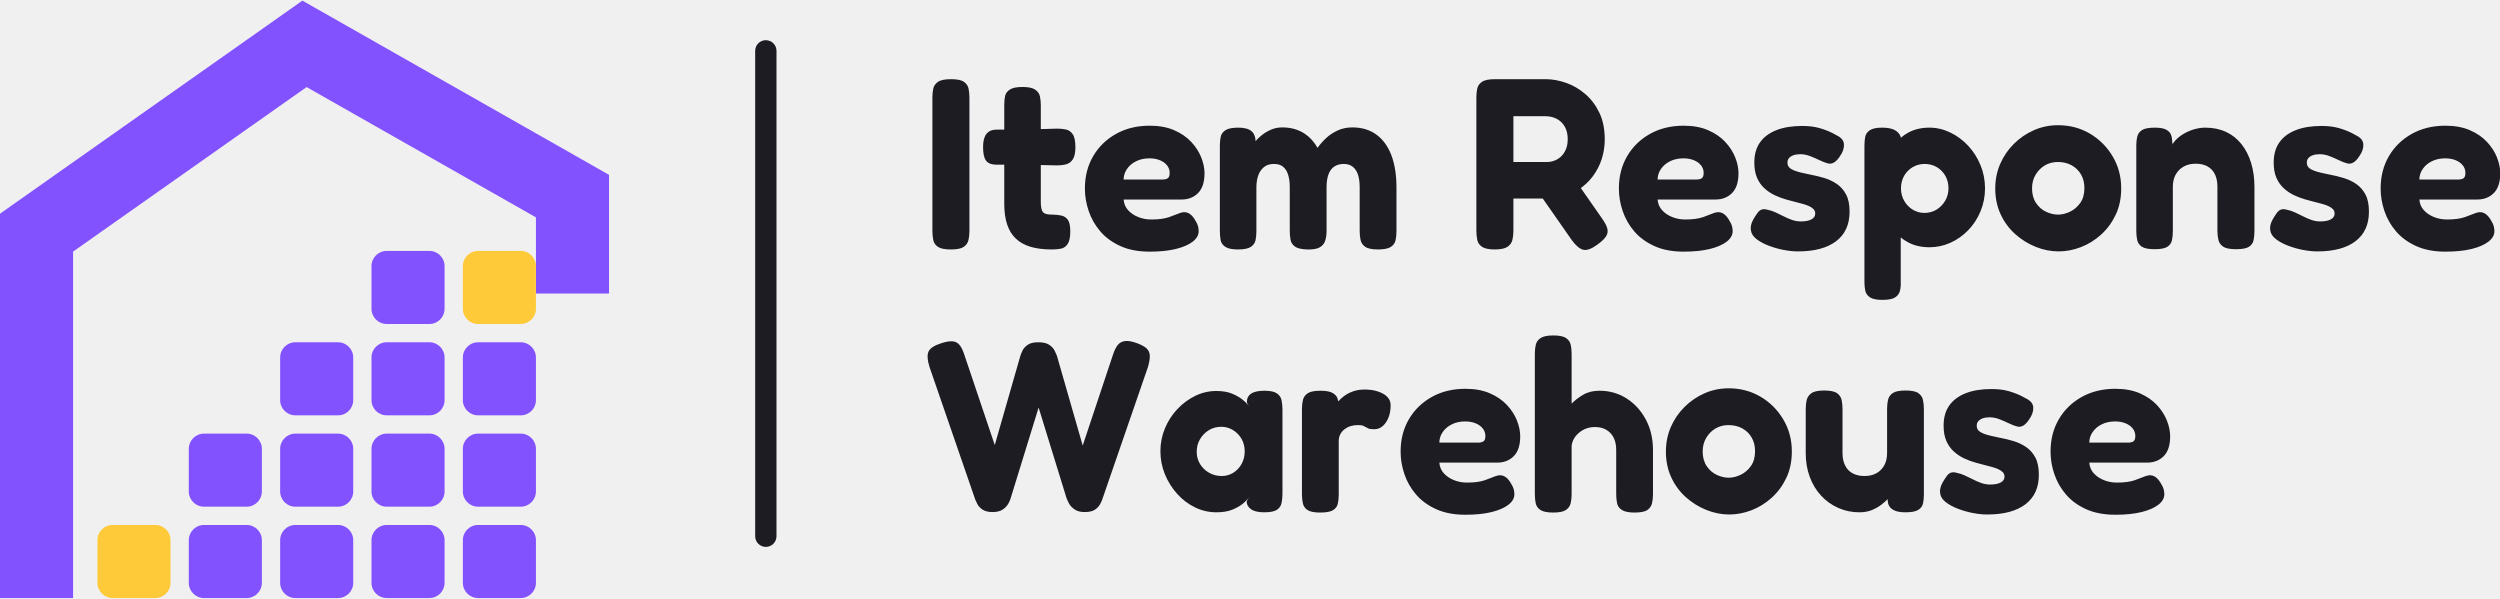
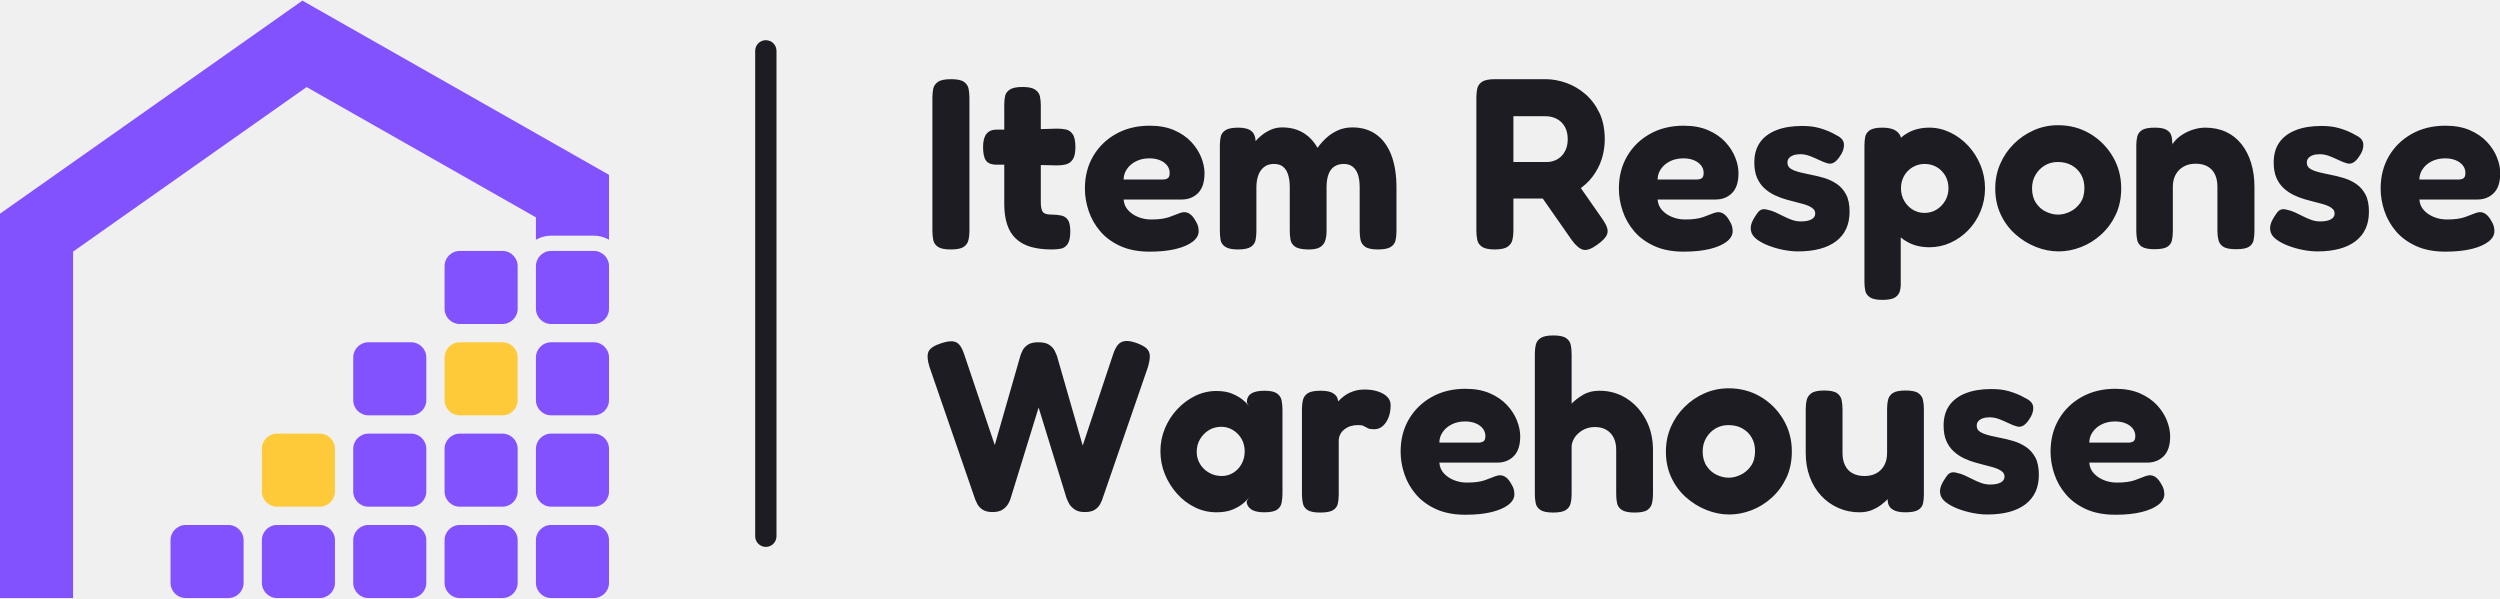
<svg xmlns="http://www.w3.org/2000/svg" viewBox="0 1.8 410.5 98.2" role="img" aria-labelledby="t">
-   <path d="M6 100V40L50 9L94 34V50" fill="none" stroke="#8352ff" stroke-width="12" stroke-linejoin="miter" stroke-miterlimit="4" />
-   <rect x="16" y="88" width="12" height="12" rx="2.5" fill="#ffca3a" />
-   <rect x="31" y="88" width="12" height="12" rx="2.5" fill="#8352ff" />
-   <rect x="31" y="73" width="12" height="12" rx="2.5" fill="#8352ff" />
-   <rect x="46" y="88" width="12" height="12" rx="2.5" fill="#8352ff" />
-   <rect x="46" y="73" width="12" height="12" rx="2.5" fill="#8352ff" />
-   <rect x="46" y="58" width="12" height="12" rx="2.5" fill="#8352ff" />
-   <rect x="61" y="88" width="12" height="12" rx="2.5" fill="#8352ff" />
-   <rect x="61" y="73" width="12" height="12" rx="2.5" fill="#8352ff" />
-   <rect x="61" y="58" width="12" height="12" rx="2.5" fill="#8352ff" />
-   <rect x="61" y="43" width="12" height="12" rx="2.5" fill="#8352ff" />
-   <rect x="76" y="88" width="12" height="12" rx="2.5" fill="#8352ff" />
-   <rect x="76" y="73" width="12" height="12" rx="2.5" fill="#8352ff" />
-   <rect x="76" y="58" width="12" height="12" rx="2.5" fill="#8352ff" />
-   <rect x="76" y="43" width="12" height="12" rx="2.5" fill="#ffca3a" />
+   <defs>
+     <mask id="irw-wall" maskUnits="userSpaceOnUse" x="-10" y="-10" width="130" height="130">
+       <rect x="-10" y="-10" width="130" height="130" fill="#fff" />
+       <rect x="25.5" y="85.5" width="17" height="17" rx="5" fill="#000" />
+       <rect x="40.5" y="85.5" width="17" height="17" rx="5" fill="#000" />
+       <rect x="40.5" y="70.5" width="17" height="17" rx="5" fill="#000" />
+       <rect x="55.5" y="85.5" width="17" height="17" rx="5" fill="#000" />
+       <rect x="55.5" y="70.5" width="17" height="17" rx="5" fill="#000" />
+       <rect x="55.5" y="55.5" width="17" height="17" rx="5" fill="#000" />
+       <rect x="70.5" y="85.5" width="17" height="17" rx="5" fill="#000" />
+       <rect x="70.5" y="70.5" width="17" height="17" rx="5" fill="#000" />
+       <rect x="70.5" y="55.5" width="17" height="17" rx="5" fill="#000" />
+       <rect x="70.5" y="40.5" width="17" height="17" rx="5" fill="#000" />
+       <rect x="85.5" y="85.5" width="17" height="17" rx="5" fill="#000" />
+       <rect x="85.5" y="70.5" width="17" height="17" rx="5" fill="#000" />
+       <rect x="85.5" y="55.5" width="17" height="17" rx="5" fill="#000" />
+       <rect x="85.5" y="40.5" width="17" height="17" rx="5" fill="#000" />
+     </mask>
+   </defs>
+   <path d="M6 100V40L50 9L94 34V100" fill="none" stroke="#8352ff" stroke-width="12" stroke-linejoin="miter" mask="url(#irw-wall)" />
+   <rect x="28" y="88" width="12" height="12" rx="2.5" fill="#8352ff" />
+   <rect x="43" y="88" width="12" height="12" rx="2.5" fill="#8352ff" />
+   <rect x="43" y="73" width="12" height="12" rx="2.5" fill="#ffca3a" />
+   <rect x="58" y="88" width="12" height="12" rx="2.5" fill="#8352ff" />
+   <rect x="58" y="73" width="12" height="12" rx="2.5" fill="#8352ff" />
+   <rect x="58" y="58" width="12" height="12" rx="2.5" fill="#8352ff" />
+   <rect x="73" y="88" width="12" height="12" rx="2.5" fill="#8352ff" />
+   <rect x="73" y="73" width="12" height="12" rx="2.5" fill="#8352ff" />
+   <rect x="73" y="58" width="12" height="12" rx="2.5" fill="#ffca3a" />
+   <rect x="73" y="43" width="12" height="12" rx="2.5" fill="#8352ff" />
+   <rect x="88" y="88" width="12" height="12" rx="2.5" fill="#8352ff" />
+   <rect x="88" y="73" width="12" height="12" rx="2.5" fill="#8352ff" />
+   <rect x="88" y="58" width="12" height="12" rx="2.5" fill="#8352ff" />
+   <rect x="88" y="43" width="12" height="12" rx="2.5" fill="#8352ff" />
  <rect x="124" y="8.4" width="3.5" height="83.2" rx="1.75" fill="#1c1c22" />
  <path d="M156.1 42.76Q154.66 42.76 154.02 42.34Q153.38 41.92 153.24 41.2Q153.1 40.48 153.1 39.72V17.84Q153.1 17.04 153.24 16.36Q153.38 15.68 154.02 15.24Q154.66 14.8 156.14 14.8Q157.66 14.8 158.28 15.24Q158.9 15.68 159.04 16.36Q159.18 17.04 159.18 17.88V39.76Q159.18 40.52 159.02 41.22Q158.86 41.92 158.24 42.34Q157.62 42.76 156.1 42.76ZM172.7 42.76Q170.66 42.76 169.2 42.32Q167.74 41.88 166.78 40.96Q165.82 40.04 165.36 38.62Q164.9 37.2 164.9 35.24V19Q164.9 18.2 165.04 17.56Q165.18 16.92 165.82 16.5Q166.46 16.08 167.9 16.08Q169.34 16.08 169.98 16.52Q170.62 16.96 170.76 17.64Q170.9 18.32 170.9 19.12V35Q170.9 35.64 171 36.06Q171.1 36.48 171.3 36.68Q171.5 36.88 171.86 36.96Q172.22 37.04 172.74 37.04Q173.62 37.04 174.3 37.2Q174.98 37.36 175.36 37.92Q175.74 38.48 175.74 39.8Q175.74 41.24 175.3 41.88Q174.86 42.52 174.16 42.64Q173.46 42.76 172.7 42.76ZM163.66 23.08H168.06L173.58 22.92Q174.34 22.92 175.02 23.06Q175.7 23.2 176.14 23.84Q176.58 24.48 176.58 25.96Q176.58 27.32 176.16 27.96Q175.74 28.6 175.06 28.78Q174.38 28.96 173.58 28.96L168.34 28.84H163.5Q162.34 28.8 161.88 28.14Q161.42 27.48 161.42 25.92Q161.42 24.48 161.98 23.78Q162.54 23.08 163.66 23.08ZM188.78 43.12Q185.98 43.12 183.96 42.2Q181.94 41.28 180.66 39.78Q179.38 38.28 178.76 36.44Q178.14 34.6 178.14 32.76Q178.14 29.76 179.5 27.44Q180.86 25.12 183.26 23.78Q185.66 22.44 188.78 22.44Q191.1 22.44 192.8 23.18Q194.5 23.92 195.6 25.1Q196.7 26.28 197.24 27.64Q197.78 29 197.78 30.24Q197.78 32.44 196.72 33.5Q195.66 34.56 194.02 34.56H184.5Q184.58 35.6 185.24 36.32Q185.9 37.04 186.9 37.44Q187.9 37.84 189.02 37.84Q189.98 37.84 190.7 37.74Q191.42 37.64 191.94 37.46Q192.46 37.28 192.9 37.1Q193.34 36.92 193.68 36.8Q194.02 36.68 194.34 36.64Q194.94 36.6 195.44 36.98Q195.94 37.36 196.34 38.12Q196.62 38.56 196.72 38.96Q196.82 39.36 196.82 39.76Q196.82 40.72 195.84 41.48Q194.86 42.24 193.08 42.68Q191.3 43.12 188.78 43.12ZM184.5 31.28H190.82Q191.46 31.28 191.76 31.06Q192.06 30.84 192.06 30.2Q192.06 29.48 191.62 28.94Q191.18 28.4 190.44 28.1Q189.7 27.8 188.74 27.8Q187.5 27.8 186.54 28.28Q185.58 28.76 185.04 29.56Q184.5 30.36 184.5 31.28ZM203.26 42.76Q201.82 42.76 201.18 42.32Q200.54 41.88 200.42 41.2Q200.3 40.52 200.3 39.72V25.72Q200.3 24.92 200.44 24.26Q200.58 23.6 201.22 23.18Q201.86 22.76 203.34 22.76Q204.82 22.76 205.5 23.34Q206.18 23.92 206.18 25.24L205.66 25.68Q205.74 25.48 206.14 25Q206.54 24.52 207.18 24Q207.82 23.48 208.68 23.1Q209.54 22.72 210.54 22.72Q211.86 22.72 212.92 23.1Q213.98 23.48 214.84 24.22Q215.7 24.96 216.34 26.08Q216.9 25.28 217.7 24.52Q218.5 23.76 219.6 23.24Q220.7 22.72 222.06 22.72Q224.38 22.72 226 23.9Q227.62 25.08 228.46 27.28Q229.3 29.48 229.3 32.6V39.76Q229.3 40.52 229.16 41.22Q229.02 41.92 228.38 42.34Q227.74 42.76 226.26 42.76Q224.78 42.76 224.16 42.32Q223.54 41.88 223.4 41.18Q223.26 40.48 223.26 39.72V32.56Q223.26 31.32 222.98 30.48Q222.7 29.64 222.12 29.18Q221.54 28.72 220.66 28.72Q219.74 28.72 219.1 29.14Q218.46 29.56 218.14 30.42Q217.82 31.28 217.82 32.6V39.76Q217.82 40.56 217.62 41.26Q217.42 41.96 216.76 42.38Q216.1 42.8 214.66 42.76Q213.22 42.72 212.62 42.28Q212.02 41.84 211.9 41.14Q211.78 40.44 211.78 39.72V32.56Q211.78 31.32 211.5 30.46Q211.22 29.6 210.66 29.16Q210.1 28.72 209.18 28.72Q208.18 28.72 207.54 29.24Q206.9 29.76 206.6 30.62Q206.3 31.48 206.3 32.56V39.76Q206.3 40.56 206.16 41.24Q206.02 41.92 205.38 42.34Q204.74 42.76 203.26 42.76ZM245.42 42.76Q243.98 42.76 243.34 42.32Q242.7 41.88 242.56 41.16Q242.42 40.44 242.42 39.68V17.8Q242.42 17.04 242.56 16.36Q242.7 15.68 243.34 15.24Q243.98 14.8 245.46 14.8H253.78Q255.42 14.8 257.14 15.4Q258.86 16 260.3 17.24Q261.74 18.48 262.62 20.32Q263.5 22.16 263.5 24.68Q263.5 26.36 263 27.92Q262.5 29.48 261.5 30.8Q260.5 32.12 259.02 33.06Q257.54 34 255.62 34.4H248.5V39.72Q248.5 40.48 248.34 41.18Q248.18 41.88 247.54 42.32Q246.9 42.76 245.42 42.76ZM262.3 41.96Q260.82 43.04 259.94 42.8Q259.06 42.56 258.1 41.24L251.06 31.16L257.9 30.28L263.06 37.68Q263.74 38.64 263.92 39.32Q264.1 40 263.72 40.6Q263.34 41.2 262.3 41.96ZM248.5 28.4H254.06Q254.62 28.4 255.22 28.18Q255.82 27.96 256.3 27.52Q256.78 27.08 257.1 26.36Q257.42 25.64 257.42 24.64Q257.42 23.48 256.96 22.64Q256.5 21.8 255.66 21.34Q254.82 20.88 253.7 20.88H248.5ZM276.46 43.12Q273.66 43.12 271.64 42.2Q269.62 41.28 268.34 39.78Q267.06 38.28 266.44 36.44Q265.82 34.6 265.82 32.76Q265.82 29.76 267.18 27.44Q268.54 25.12 270.94 23.78Q273.34 22.44 276.46 22.44Q278.78 22.44 280.48 23.18Q282.18 23.92 283.28 25.1Q284.38 26.28 284.92 27.64Q285.46 29 285.46 30.24Q285.46 32.44 284.4 33.5Q283.34 34.56 281.7 34.56H272.18Q272.26 35.6 272.92 36.32Q273.58 37.04 274.58 37.44Q275.58 37.84 276.7 37.84Q277.66 37.84 278.38 37.74Q279.1 37.64 279.62 37.46Q280.14 37.28 280.58 37.1Q281.02 36.92 281.36 36.8Q281.7 36.68 282.02 36.64Q282.62 36.6 283.12 36.98Q283.62 37.36 284.02 38.12Q284.3 38.56 284.4 38.96Q284.5 39.36 284.5 39.76Q284.5 40.72 283.52 41.48Q282.54 42.24 280.76 42.68Q278.98 43.12 276.46 43.12ZM272.18 31.28H278.5Q279.14 31.28 279.44 31.06Q279.74 30.84 279.74 30.2Q279.74 29.48 279.3 28.94Q278.86 28.4 278.12 28.1Q277.38 27.8 276.42 27.8Q275.18 27.8 274.22 28.28Q273.26 28.76 272.72 29.56Q272.18 30.36 272.18 31.28ZM295.22 43.08Q294.14 43.08 292.88 42.84Q291.62 42.6 290.42 42.14Q289.22 41.68 288.42 41.06Q287.62 40.44 287.5 39.64Q287.42 39.24 287.52 38.78Q287.62 38.32 287.9 37.82Q288.18 37.32 288.58 36.76Q288.9 36.32 289.3 36.2Q289.7 36.08 290.22 36.24Q290.86 36.36 291.52 36.66Q292.18 36.96 292.84 37.3Q293.5 37.64 294.22 37.9Q294.94 38.16 295.7 38.16Q296.82 38.16 297.44 37.82Q298.06 37.48 298.06 36.88Q298.06 36.44 297.8 36.16Q297.54 35.88 297.08 35.66Q296.62 35.44 296.02 35.28Q295.42 35.12 294.72 34.94Q294.02 34.76 293.3 34.56Q292.3 34.28 291.38 33.84Q290.46 33.4 289.7 32.7Q288.94 32 288.5 30.98Q288.06 29.96 288.06 28.48Q288.06 26.52 288.98 25.2Q289.9 23.88 291.66 23.18Q293.42 22.48 295.94 22.48Q296.66 22.48 297.38 22.56Q298.1 22.64 298.8 22.84Q299.5 23.04 300.18 23.32Q300.86 23.6 301.54 24Q302.74 24.56 302.78 25.52Q302.82 26.48 302.1 27.48Q301.66 28.16 301.18 28.46Q300.7 28.76 300.18 28.64Q299.54 28.48 298.8 28.12Q298.06 27.76 297.24 27.44Q296.42 27.12 295.62 27.12Q294.94 27.12 294.46 27.3Q293.98 27.48 293.74 27.78Q293.5 28.08 293.5 28.48Q293.5 29 293.8 29.3Q294.1 29.6 294.62 29.8Q295.14 30 295.82 30.16Q296.5 30.32 297.3 30.48Q298.38 30.68 299.52 31.02Q300.66 31.36 301.6 32Q302.54 32.64 303.12 33.72Q303.7 34.8 303.7 36.56Q303.7 39.72 301.5 41.4Q299.3 43.08 295.22 43.08ZM316.82 42.4Q314.86 42.4 313.36 41.62Q311.86 40.84 310.88 39.5Q309.9 38.16 309.4 36.4Q308.9 34.64 308.94 32.6Q308.94 30.64 309.46 28.86Q309.98 27.08 310.96 25.7Q311.94 24.32 313.4 23.54Q314.86 22.76 316.82 22.76Q318.58 22.76 320.24 23.56Q321.9 24.36 323.18 25.74Q324.46 27.12 325.2 28.92Q325.94 30.72 325.94 32.72Q325.94 34.72 325.2 36.5Q324.46 38.28 323.18 39.6Q321.9 40.92 320.26 41.66Q318.62 42.4 316.82 42.4ZM309.1 51.04Q307.66 51.04 307.04 50.62Q306.42 50.2 306.28 49.54Q306.14 48.88 306.14 48.12V25.76Q306.14 24.96 306.26 24.3Q306.38 23.64 307 23.2Q307.62 22.76 309.06 22.76Q310.3 22.76 311.04 23.12Q311.78 23.48 312.1 24.24V48.08Q312.14 48.84 311.98 49.52Q311.82 50.2 311.2 50.62Q310.58 51.04 309.1 51.04ZM315.98 36.76Q317.1 36.76 317.98 36.22Q318.86 35.68 319.4 34.76Q319.94 33.84 319.94 32.72Q319.94 31.56 319.42 30.66Q318.9 29.76 318.02 29.24Q317.14 28.72 316.02 28.72Q314.94 28.72 314.04 29.26Q313.14 29.8 312.64 30.7Q312.14 31.6 312.14 32.72Q312.14 33.84 312.66 34.76Q313.18 35.68 314.06 36.22Q314.94 36.76 315.98 36.76ZM338.02 43.08Q336.14 43.08 334.28 42.34Q332.42 41.6 330.9 40.24Q329.38 38.88 328.5 36.98Q327.62 35.08 327.62 32.76Q327.62 30.6 328.42 28.74Q329.22 26.88 330.66 25.44Q332.1 24 333.96 23.18Q335.82 22.36 337.94 22.36Q340.82 22.36 343.16 23.74Q345.5 25.12 346.9 27.48Q348.3 29.84 348.3 32.72Q348.3 35.16 347.4 37.06Q346.5 38.96 345 40.32Q343.5 41.68 341.68 42.38Q339.86 43.08 338.02 43.08ZM337.94 37.04Q338.9 37.04 339.9 36.56Q340.9 36.08 341.58 35.12Q342.26 34.16 342.26 32.68Q342.26 31.4 341.7 30.44Q341.14 29.48 340.16 28.94Q339.18 28.4 337.9 28.4Q336.7 28.4 335.76 28.96Q334.82 29.52 334.24 30.5Q333.66 31.48 333.66 32.72Q333.66 34.16 334.32 35.14Q334.98 36.12 335.98 36.58Q336.98 37.04 337.94 37.04ZM353.78 42.72Q352.3 42.72 351.68 42.3Q351.06 41.88 350.92 41.18Q350.78 40.48 350.78 39.72V25.64Q350.78 24.88 350.94 24.22Q351.1 23.56 351.72 23.16Q352.34 22.76 353.82 22.76Q355.1 22.76 355.7 23.1Q356.3 23.44 356.48 23.92Q356.66 24.4 356.66 24.82Q356.66 25.24 356.74 25.4L356.5 26.16Q356.58 25.56 357.12 24.94Q357.66 24.32 358.48 23.82Q359.3 23.32 360.24 23.04Q361.18 22.76 362.1 22.76Q364.02 22.76 365.52 23.46Q367.02 24.16 368.06 25.48Q369.1 26.8 369.64 28.58Q370.18 30.36 370.18 32.48V39.76Q370.18 40.52 370.04 41.22Q369.9 41.92 369.28 42.32Q368.66 42.72 367.18 42.72Q365.66 42.72 365.04 42.3Q364.42 41.88 364.26 41.18Q364.1 40.48 364.1 39.72V32.48Q364.1 31.28 363.7 30.44Q363.3 29.6 362.5 29.14Q361.7 28.68 360.54 28.68Q359.38 28.68 358.54 29.16Q357.7 29.64 357.24 30.48Q356.78 31.32 356.78 32.48V39.76Q356.78 40.52 356.64 41.22Q356.5 41.92 355.88 42.32Q355.26 42.72 353.78 42.72ZM380.5 43.08Q379.42 43.08 378.16 42.84Q376.9 42.6 375.7 42.14Q374.5 41.68 373.7 41.06Q372.9 40.44 372.78 39.64Q372.7 39.24 372.8 38.78Q372.9 38.32 373.18 37.82Q373.46 37.32 373.86 36.76Q374.18 36.32 374.58 36.2Q374.98 36.08 375.5 36.24Q376.14 36.36 376.8 36.66Q377.46 36.96 378.12 37.3Q378.78 37.64 379.5 37.9Q380.22 38.16 380.98 38.16Q382.1 38.16 382.72 37.82Q383.34 37.48 383.34 36.88Q383.34 36.44 383.08 36.16Q382.82 35.88 382.36 35.66Q381.9 35.44 381.3 35.28Q380.7 35.12 380 34.94Q379.3 34.76 378.58 34.56Q377.58 34.28 376.66 33.84Q375.74 33.4 374.98 32.7Q374.22 32 373.78 30.98Q373.34 29.96 373.34 28.48Q373.34 26.52 374.26 25.2Q375.18 23.88 376.94 23.18Q378.7 22.48 381.22 22.48Q381.94 22.48 382.66 22.56Q383.38 22.64 384.08 22.84Q384.78 23.04 385.46 23.32Q386.14 23.6 386.82 24Q388.02 24.56 388.06 25.52Q388.1 26.48 387.38 27.48Q386.94 28.16 386.46 28.46Q385.98 28.76 385.46 28.64Q384.82 28.48 384.08 28.12Q383.34 27.76 382.52 27.44Q381.7 27.12 380.9 27.12Q380.22 27.12 379.74 27.3Q379.26 27.48 379.02 27.78Q378.78 28.08 378.78 28.48Q378.78 29 379.08 29.3Q379.38 29.6 379.9 29.8Q380.42 30 381.1 30.16Q381.78 30.32 382.58 30.48Q383.66 30.68 384.8 31.02Q385.94 31.36 386.88 32Q387.82 32.64 388.4 33.72Q388.98 34.8 388.98 36.56Q388.98 39.72 386.78 41.4Q384.58 43.08 380.5 43.08ZM401.54 43.12Q398.74 43.12 396.72 42.2Q394.7 41.28 393.42 39.78Q392.14 38.28 391.52 36.44Q390.9 34.6 390.9 32.76Q390.9 29.76 392.26 27.44Q393.62 25.12 396.02 23.78Q398.42 22.44 401.54 22.44Q403.86 22.44 405.56 23.18Q407.26 23.92 408.36 25.1Q409.46 26.28 410 27.64Q410.54 29 410.54 30.24Q410.54 32.44 409.48 33.5Q408.42 34.56 406.78 34.56H397.26Q397.34 35.6 398 36.32Q398.66 37.04 399.66 37.44Q400.66 37.84 401.78 37.84Q402.74 37.84 403.46 37.74Q404.18 37.64 404.7 37.46Q405.22 37.28 405.66 37.1Q406.1 36.92 406.44 36.8Q406.78 36.68 407.1 36.64Q407.7 36.6 408.2 36.98Q408.7 37.36 409.1 38.12Q409.38 38.56 409.48 38.96Q409.58 39.36 409.58 39.76Q409.58 40.72 408.6 41.48Q407.62 42.24 405.84 42.68Q404.06 43.12 401.54 43.12ZM397.26 31.28H403.58Q404.22 31.28 404.52 31.06Q404.82 30.84 404.82 30.2Q404.82 29.48 404.38 28.94Q403.94 28.4 403.2 28.1Q402.46 27.8 401.5 27.8Q400.26 27.8 399.3 28.28Q398.34 28.76 397.8 29.56Q397.26 30.36 397.26 31.28Z" fill="#1c1c22" />
  <path d="M162.98 85.88Q161.94 85.88 161.34 85.48Q160.74 85.08 160.48 84.56Q160.22 84.04 160.14 83.84L152.62 62.04Q152.1 60.36 152.46 59.54Q152.82 58.72 154.54 58.16Q155.66 57.8 156.36 57.84Q157.06 57.88 157.52 58.4Q157.98 58.92 158.34 60.04L163.34 74.88L167.54 60.24Q167.66 59.84 167.92 59.32Q168.18 58.8 168.78 58.4Q169.38 58 170.46 58Q171.7 58 172.32 58.44Q172.94 58.88 173.18 59.4Q173.42 59.92 173.54 60.2L177.78 74.96L182.74 60.08Q183.1 58.96 183.56 58.42Q184.02 57.88 184.76 57.8Q185.5 57.72 186.62 58.12Q187.82 58.56 188.3 59.04Q188.78 59.52 188.8 60.22Q188.82 60.92 188.5 62.04L180.98 83.84Q180.9 84.08 180.64 84.58Q180.38 85.08 179.8 85.48Q179.22 85.88 178.1 85.88Q177.02 85.88 176.38 85.4Q175.74 84.92 175.48 84.38Q175.22 83.84 175.14 83.64L170.54 68.72L165.94 83.64Q165.9 83.84 165.62 84.4Q165.34 84.96 164.72 85.42Q164.1 85.88 162.98 85.88ZM207.58 85.92Q206.1 85.92 205.4 85.4Q204.7 84.88 204.7 84.12L205.1 83.44Q204.86 83.84 204.18 84.42Q203.5 85 202.42 85.46Q201.34 85.92 199.74 85.92Q197.9 85.92 196.24 85.12Q194.58 84.32 193.3 82.9Q192.02 81.48 191.28 79.68Q190.54 77.88 190.54 75.88Q190.54 73.92 191.28 72.14Q192.02 70.36 193.32 68.98Q194.62 67.6 196.26 66.8Q197.9 66 199.74 66Q201.22 66 202.26 66.42Q203.3 66.84 204 67.4Q204.7 67.96 205.06 68.48L204.74 67.92Q204.7 66.96 205.4 66.46Q206.1 65.96 207.62 65.96Q209.06 65.96 209.68 66.4Q210.3 66.84 210.44 67.56Q210.58 68.28 210.58 69.08V82.88Q210.58 83.64 210.44 84.36Q210.3 85.08 209.68 85.5Q209.06 85.92 207.58 85.92ZM200.62 79.96Q201.66 79.96 202.52 79.42Q203.38 78.88 203.88 77.96Q204.38 77.04 204.38 75.92Q204.38 74.76 203.86 73.86Q203.34 72.96 202.46 72.42Q201.58 71.88 200.54 71.88Q199.38 71.88 198.48 72.44Q197.58 73 197.04 73.92Q196.5 74.84 196.5 76Q196.5 77.08 197.04 77.98Q197.58 78.88 198.52 79.42Q199.46 79.96 200.62 79.96ZM216.78 85.96Q215.3 85.96 214.68 85.54Q214.06 85.12 213.92 84.4Q213.78 83.68 213.78 82.92V68.96Q213.78 68.16 213.94 67.48Q214.1 66.8 214.72 66.38Q215.34 65.96 216.82 65.96Q218.22 65.96 218.84 66.34Q219.46 66.72 219.62 67.22Q219.78 67.72 219.78 68.08L219.3 68.32Q219.38 68.16 219.72 67.74Q220.06 67.32 220.66 66.86Q221.26 66.4 222.12 66.08Q222.98 65.76 224.1 65.76Q224.54 65.76 225.08 65.82Q225.62 65.88 226.2 66.06Q226.78 66.24 227.26 66.54Q227.74 66.84 228.04 67.28Q228.34 67.72 228.34 68.36Q228.34 70 227.58 71.14Q226.82 72.28 225.66 72.28Q224.98 72.28 224.7 72.16Q224.42 72.04 224.24 71.92Q224.06 71.8 223.82 71.7Q223.58 71.6 222.94 71.6Q222.34 71.6 221.8 71.76Q221.26 71.92 220.8 72.26Q220.34 72.6 220.08 73.1Q219.82 73.6 219.82 74.2V83Q219.82 83.76 219.68 84.46Q219.54 85.16 218.9 85.56Q218.26 85.96 216.78 85.96ZM240.62 86.32Q237.82 86.32 235.8 85.4Q233.78 84.48 232.5 82.98Q231.22 81.48 230.6 79.64Q229.98 77.8 229.98 75.96Q229.98 72.96 231.34 70.64Q232.7 68.32 235.1 66.98Q237.5 65.64 240.62 65.64Q242.94 65.64 244.64 66.38Q246.34 67.12 247.44 68.3Q248.54 69.48 249.08 70.84Q249.62 72.2 249.62 73.44Q249.62 75.64 248.56 76.7Q247.5 77.76 245.86 77.76H236.34Q236.42 78.8 237.08 79.52Q237.74 80.24 238.74 80.64Q239.74 81.04 240.86 81.04Q241.82 81.04 242.54 80.94Q243.26 80.84 243.78 80.66Q244.3 80.48 244.74 80.3Q245.18 80.12 245.52 80Q245.86 79.88 246.18 79.84Q246.78 79.8 247.28 80.18Q247.78 80.56 248.18 81.32Q248.46 81.76 248.56 82.16Q248.66 82.56 248.66 82.96Q248.66 83.92 247.68 84.68Q246.7 85.44 244.92 85.88Q243.14 86.32 240.62 86.32ZM236.34 74.48H242.66Q243.3 74.48 243.6 74.26Q243.9 74.04 243.9 73.4Q243.9 72.68 243.46 72.14Q243.02 71.6 242.28 71.3Q241.54 71 240.58 71Q239.34 71 238.38 71.48Q237.42 71.96 236.88 72.76Q236.34 73.56 236.34 74.48ZM255.02 85.96Q253.58 85.96 252.94 85.54Q252.3 85.12 252.16 84.42Q252.02 83.72 252.02 82.92V59.88Q252.02 59.08 252.18 58.4Q252.34 57.72 252.98 57.3Q253.62 56.88 255.06 56.88Q256.54 56.88 257.16 57.32Q257.78 57.76 257.92 58.44Q258.06 59.12 258.06 59.92V68.08Q258.78 67.32 259.92 66.64Q261.06 65.96 262.62 65.96Q265.1 65.96 267.08 67.22Q269.06 68.48 270.24 70.68Q271.42 72.88 271.42 75.72V82.96Q271.42 83.76 271.26 84.44Q271.1 85.12 270.5 85.54Q269.9 85.96 268.38 85.96Q266.98 85.96 266.32 85.54Q265.66 85.12 265.52 84.42Q265.38 83.72 265.38 82.92V75.68Q265.38 74.52 264.98 73.7Q264.58 72.88 263.8 72.4Q263.02 71.92 261.9 71.92Q260.42 71.92 259.32 72.82Q258.22 73.72 258.06 75V82.96Q258.06 83.76 257.9 84.44Q257.74 85.12 257.12 85.54Q256.5 85.96 255.02 85.96ZM283.94 86.28Q282.06 86.28 280.2 85.54Q278.34 84.8 276.82 83.44Q275.3 82.08 274.42 80.18Q273.54 78.28 273.54 75.96Q273.54 73.8 274.34 71.94Q275.14 70.08 276.58 68.64Q278.02 67.2 279.88 66.38Q281.74 65.56 283.86 65.56Q286.74 65.56 289.08 66.94Q291.42 68.32 292.82 70.68Q294.22 73.04 294.22 75.92Q294.22 78.36 293.32 80.26Q292.42 82.16 290.92 83.52Q289.42 84.88 287.6 85.58Q285.78 86.28 283.94 86.28ZM283.86 80.24Q284.82 80.24 285.82 79.76Q286.82 79.28 287.5 78.32Q288.18 77.36 288.18 75.88Q288.18 74.6 287.62 73.64Q287.06 72.68 286.08 72.14Q285.1 71.6 283.82 71.6Q282.62 71.6 281.68 72.16Q280.74 72.72 280.16 73.7Q279.58 74.68 279.58 75.92Q279.58 77.36 280.24 78.34Q280.9 79.32 281.9 79.78Q282.9 80.24 283.86 80.24ZM305.3 85.92Q303.46 85.92 301.84 85.2Q300.22 84.48 299.02 83.18Q297.82 81.88 297.16 80.1Q296.5 78.32 296.5 76.2V68.96Q296.5 68.16 296.66 67.48Q296.82 66.8 297.44 66.36Q298.06 65.92 299.54 65.92Q301.02 65.92 301.64 66.36Q302.26 66.8 302.4 67.5Q302.54 68.2 302.54 69V76.2Q302.54 77.36 302.96 78.22Q303.38 79.08 304.2 79.52Q305.02 79.96 306.14 79.96Q307.3 79.96 308.12 79.5Q308.94 79.04 309.4 78.2Q309.86 77.36 309.86 76.2V68.92Q309.86 68.12 310.02 67.44Q310.18 66.76 310.8 66.34Q311.42 65.92 312.9 65.92Q314.38 65.92 315 66.36Q315.62 66.8 315.76 67.5Q315.9 68.2 315.9 68.96V83.04Q315.9 83.8 315.76 84.46Q315.62 85.12 314.98 85.52Q314.34 85.92 312.9 85.92Q311.82 85.92 311.22 85.68Q310.62 85.44 310.34 85.08Q310.06 84.72 310 84.32Q309.94 83.92 309.94 83.6L310.46 83.16Q310.34 83.32 309.94 83.76Q309.54 84.2 308.88 84.7Q308.22 85.2 307.34 85.56Q306.46 85.92 305.3 85.92ZM326.3 86.28Q325.22 86.28 323.96 86.04Q322.7 85.8 321.5 85.34Q320.3 84.88 319.5 84.26Q318.7 83.64 318.58 82.84Q318.5 82.44 318.6 81.98Q318.7 81.52 318.98 81.02Q319.26 80.52 319.66 79.96Q319.98 79.52 320.38 79.4Q320.78 79.28 321.3 79.44Q321.94 79.56 322.6 79.86Q323.26 80.16 323.92 80.5Q324.58 80.84 325.3 81.1Q326.02 81.36 326.78 81.36Q327.9 81.36 328.52 81.02Q329.14 80.68 329.14 80.08Q329.14 79.64 328.88 79.36Q328.62 79.08 328.16 78.86Q327.7 78.64 327.1 78.48Q326.5 78.32 325.8 78.14Q325.1 77.96 324.38 77.76Q323.38 77.48 322.46 77.04Q321.54 76.6 320.78 75.9Q320.02 75.2 319.58 74.18Q319.14 73.16 319.14 71.68Q319.14 69.72 320.06 68.4Q320.98 67.08 322.74 66.38Q324.5 65.68 327.02 65.68Q327.74 65.68 328.46 65.76Q329.18 65.84 329.88 66.04Q330.58 66.24 331.26 66.52Q331.94 66.8 332.62 67.2Q333.82 67.76 333.86 68.72Q333.9 69.68 333.18 70.68Q332.74 71.36 332.26 71.66Q331.78 71.96 331.26 71.84Q330.62 71.68 329.88 71.32Q329.14 70.96 328.32 70.64Q327.5 70.32 326.7 70.32Q326.02 70.32 325.54 70.5Q325.06 70.68 324.82 70.98Q324.58 71.28 324.58 71.68Q324.58 72.2 324.88 72.5Q325.18 72.8 325.7 73Q326.22 73.2 326.9 73.36Q327.58 73.52 328.38 73.68Q329.46 73.88 330.6 74.22Q331.74 74.56 332.68 75.2Q333.62 75.84 334.2 76.92Q334.78 78 334.78 79.76Q334.78 82.92 332.58 84.6Q330.38 86.28 326.3 86.28ZM347.34 86.32Q344.54 86.32 342.52 85.4Q340.5 84.48 339.22 82.98Q337.94 81.48 337.32 79.64Q336.7 77.8 336.7 75.96Q336.7 72.96 338.06 70.64Q339.42 68.32 341.82 66.98Q344.22 65.64 347.34 65.64Q349.66 65.64 351.36 66.38Q353.06 67.12 354.16 68.3Q355.26 69.48 355.8 70.84Q356.34 72.2 356.34 73.44Q356.34 75.64 355.28 76.7Q354.22 77.76 352.58 77.76H343.06Q343.14 78.8 343.8 79.52Q344.46 80.24 345.46 80.64Q346.46 81.04 347.58 81.04Q348.54 81.04 349.26 80.94Q349.98 80.84 350.5 80.66Q351.02 80.48 351.46 80.3Q351.9 80.12 352.24 80Q352.58 79.88 352.9 79.84Q353.5 79.8 354 80.18Q354.5 80.56 354.9 81.32Q355.18 81.76 355.28 82.16Q355.38 82.56 355.38 82.96Q355.38 83.92 354.4 84.68Q353.42 85.44 351.64 85.88Q349.86 86.32 347.34 86.32ZM343.06 74.48H349.38Q350.02 74.48 350.32 74.26Q350.62 74.04 350.62 73.4Q350.62 72.68 350.18 72.14Q349.74 71.6 349 71.3Q348.26 71 347.3 71Q346.06 71 345.1 71.48Q344.14 71.96 343.6 72.76Q343.06 73.56 343.06 74.48Z" fill="#1c1c22" />
</svg>
